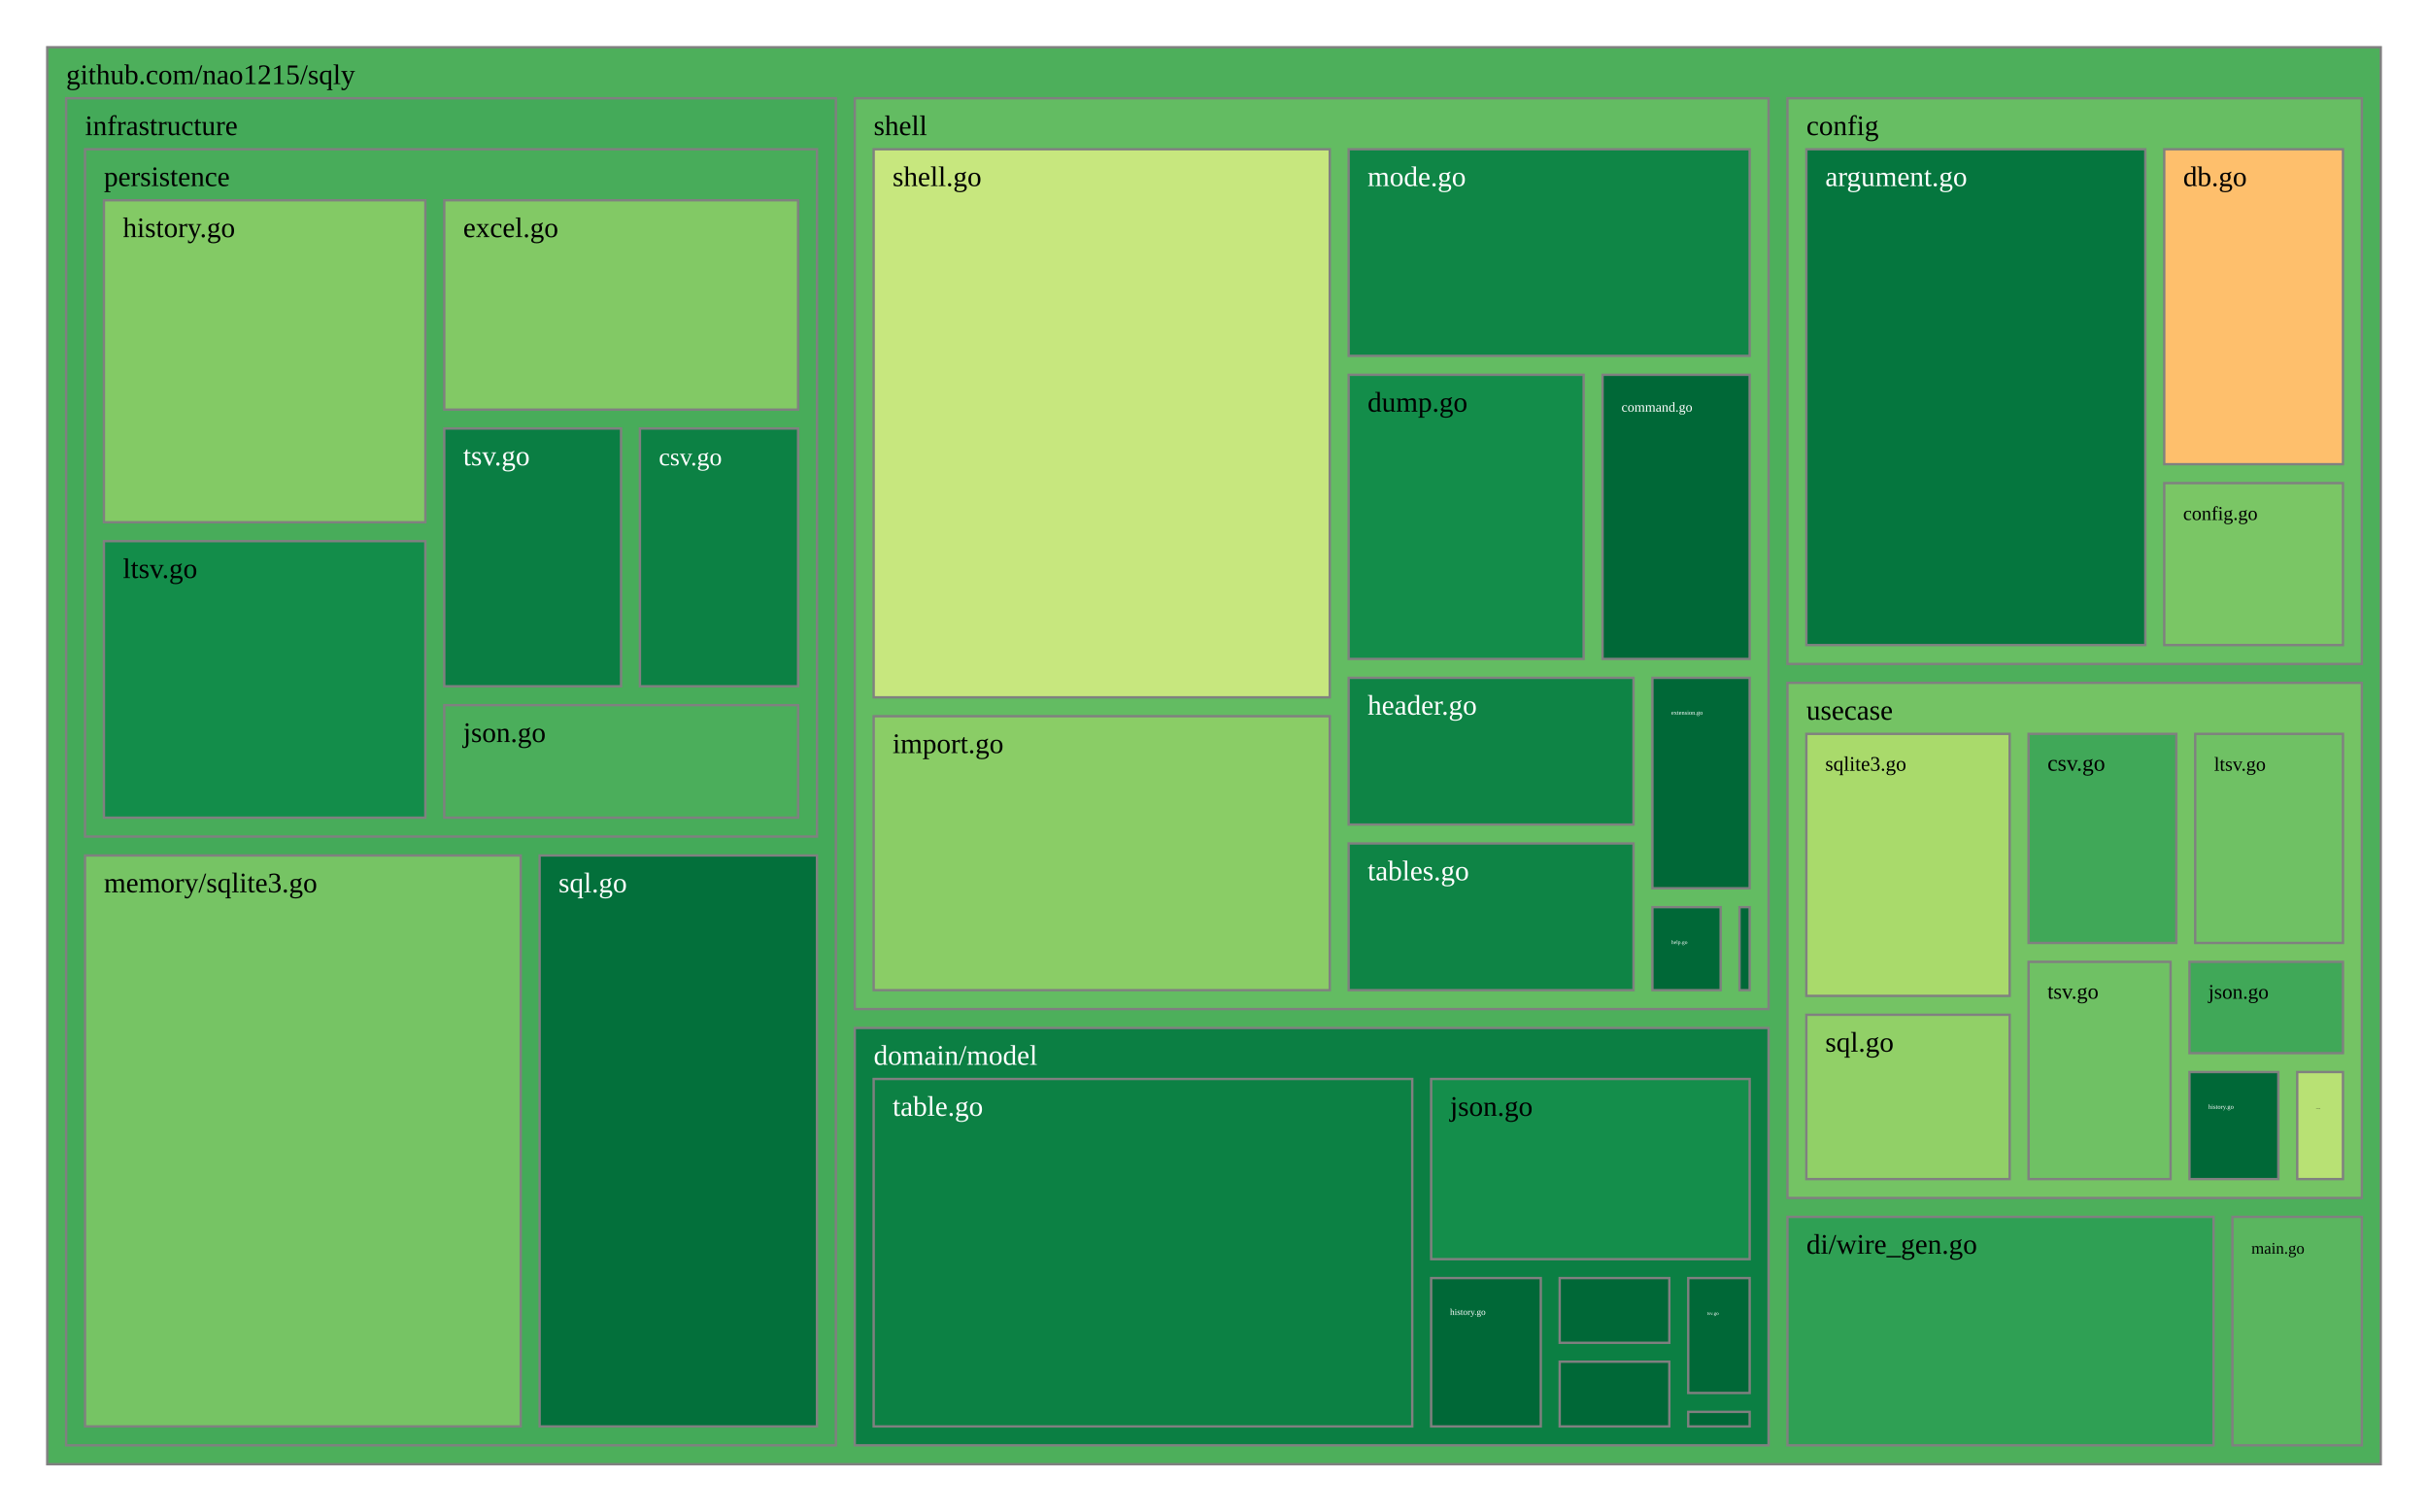
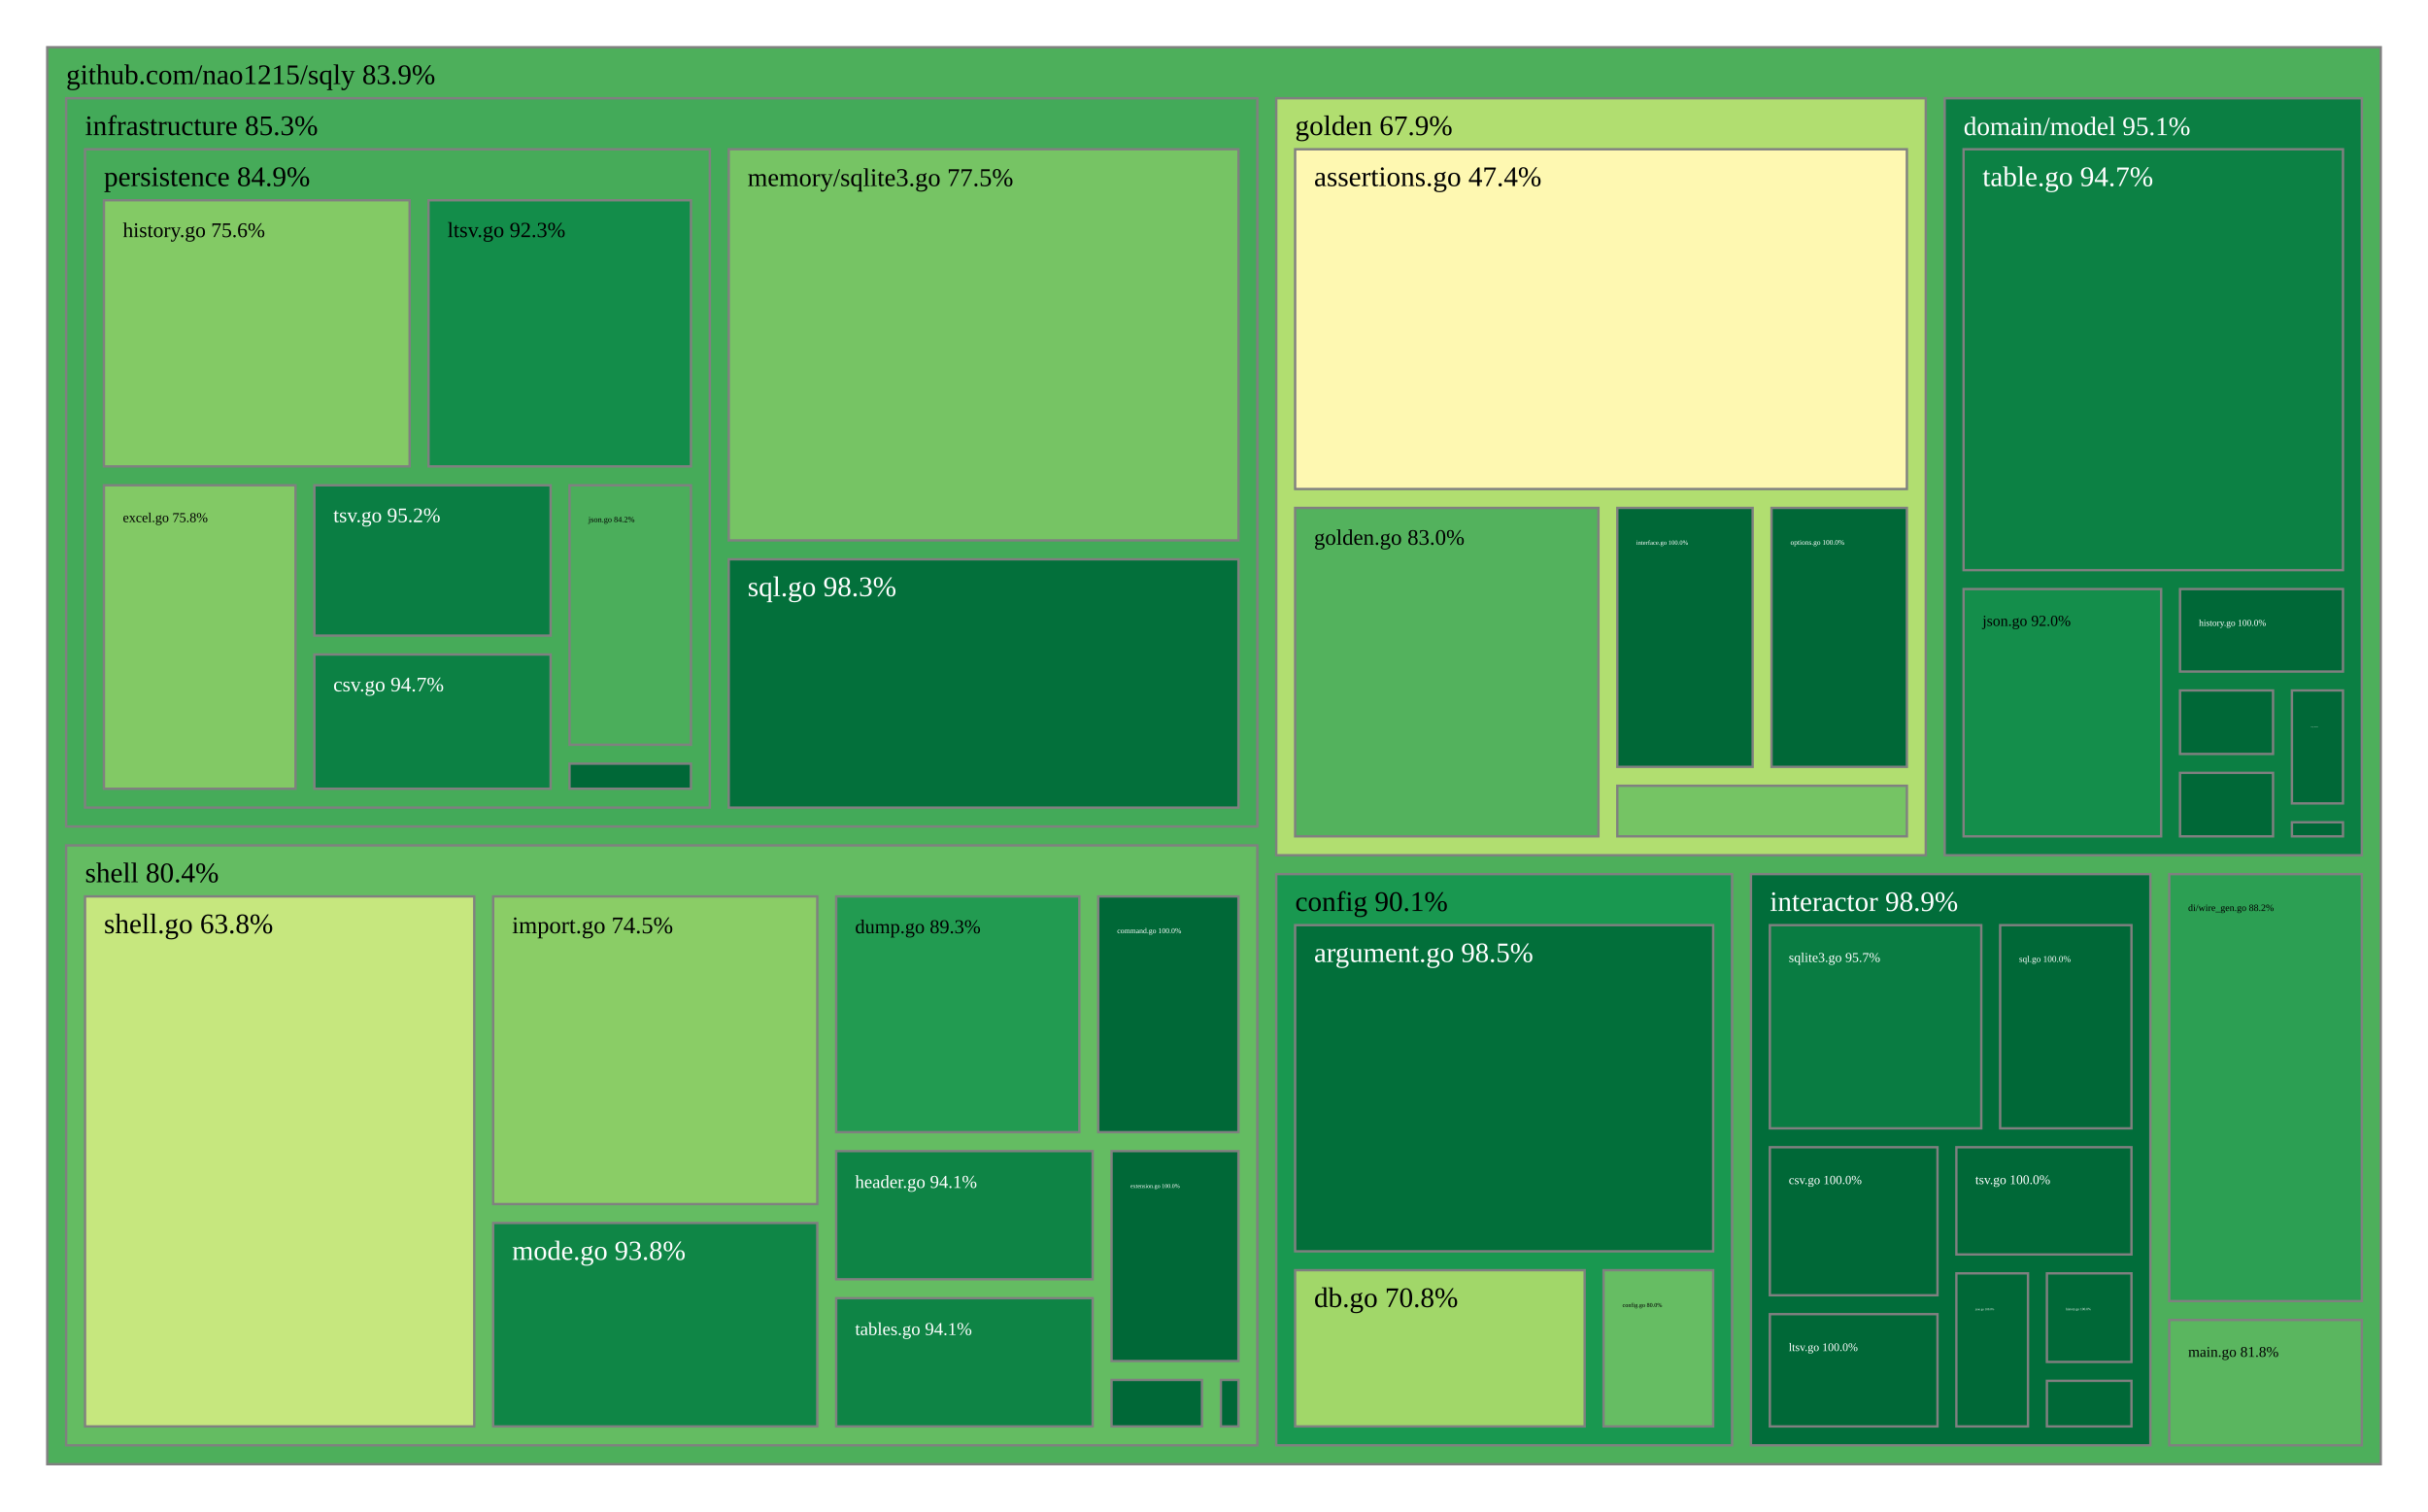
<svg xmlns="http://www.w3.org/2000/svg" viewBox="0 0 1028 640" style="background: white none repeat scroll 0% 0%;">
  <g>
    <rect x="20" y="20" width="988" height="600" style="fill: rgb(77, 175, 91);opacity:1;fill-opacity:1.00;stroke:rgb(128,128,128);stroke-width:1px;stroke-opacity:1.00;" />
-     <text data-notex="1" text-anchor="start" transform="translate(28,35.6) scale(1)" style="font-family: Open Sans, verdana, arial, sans-serif !important; font-size: 12px; fill: rgb(0, 0, 0); fill-opacity: 1.00; white-space: pre;" data-math="N">github.com/nao1215/sqly</text>
-   </g>
-   <g>
-     <rect x="756.797" y="41.6" width="243.203" height="239.546" style="fill: rgb(103, 190, 99);opacity:1;fill-opacity:1.00;stroke:rgb(128,128,128);stroke-width:1px;stroke-opacity:1.00;" />
-     <text data-notex="1" text-anchor="start" transform="translate(764.7975,57.2) scale(1)" style="font-family: Open Sans, verdana, arial, sans-serif !important; font-size: 12px; fill: rgb(0, 0, 0); fill-opacity: 1.00; white-space: pre;" data-math="N">config</text>
-   </g>
-   <g>
-     <rect x="756.797" y="515.269" width="180.402" height="96.731" style="fill: rgb(47, 160, 84);opacity:1;fill-opacity:1.00;stroke:rgb(128,128,128);stroke-width:1px;stroke-opacity:1.00;" />
-     <text data-notex="1" text-anchor="start" transform="translate(764.7975,530.8691) scale(1)" style="font-family: Open Sans, verdana, arial, sans-serif !important; font-size: 12px; fill: rgb(0, 0, 0); fill-opacity: 1.00; white-space: pre;" data-math="N">di/wire_gen.go</text>
-   </g>
-   <g>
-     <rect x="361.903" y="435.275" width="386.895" height="176.725" style="fill: rgb(11, 127, 67);opacity:1;fill-opacity:1.00;stroke:rgb(128,128,128);stroke-width:1px;stroke-opacity:1.00;" />
-     <text data-notex="1" text-anchor="start" transform="translate(369.903,450.8754) scale(1)" style="font-family: Open Sans, verdana, arial, sans-serif !important; font-size: 12px; fill: rgb(255, 255, 255); fill-opacity: 1.00; white-space: pre;" data-math="N">domain/model</text>
-   </g>
-   <g>
-     <rect x="28" y="41.6" width="325.903" height="570.4" style="fill: rgb(68, 170, 89);opacity:1;fill-opacity:1.00;stroke:rgb(128,128,128);stroke-width:1px;stroke-opacity:1.00;" />
-     <text data-notex="1" text-anchor="start" transform="translate(36,57.2) scale(1)" style="font-family: Open Sans, verdana, arial, sans-serif !important; font-size: 12px; fill: rgb(0, 0, 0); fill-opacity: 1.00; white-space: pre;" data-math="N">infrastructure</text>
-   </g>
-   <g>
-     <rect x="945.199" y="515.269" width="54.801" height="96.731" style="fill: rgb(90, 182, 95);opacity:1;fill-opacity:1.00;stroke:rgb(128,128,128);stroke-width:1px;stroke-opacity:1.00;" />
-     <text data-notex="1" text-anchor="start" transform="translate(953.1994,530.8691) scale(0.57739)" style="font-family: Open Sans, verdana, arial, sans-serif !important; font-size: 12px; fill: rgb(0, 0, 0); fill-opacity: 1.00; white-space: pre;" data-math="N">main.go</text>
-   </g>
-   <g>
-     <rect x="361.903" y="41.6" width="386.895" height="385.675" style="fill: rgb(99, 188, 98);opacity:1;fill-opacity:1.00;stroke:rgb(128,128,128);stroke-width:1px;stroke-opacity:1.00;" />
-     <text data-notex="1" text-anchor="start" transform="translate(369.903,57.2) scale(1)" style="font-family: Open Sans, verdana, arial, sans-serif !important; font-size: 12px; fill: rgb(0, 0, 0); fill-opacity: 1.00; white-space: pre;" data-math="N">shell</text>
-   </g>
-   <g>
-     <rect x="756.797" y="289.146" width="243.203" height="218.123" style="fill: rgb(116, 195, 100);opacity:1;fill-opacity:1.00;stroke:rgb(128,128,128);stroke-width:1px;stroke-opacity:1.00;" />
-     <text data-notex="1" text-anchor="start" transform="translate(764.7975,304.7457) scale(1)" style="font-family: Open Sans, verdana, arial, sans-serif !important; font-size: 12px; fill: rgb(0, 0, 0); fill-opacity: 1.00; white-space: pre;" data-math="N">usecase</text>
-   </g>
-   <g>
-     <rect x="764.797" y="63.2" width="143.525" height="209.946" style="fill: rgb(5, 118, 62);opacity:1;fill-opacity:1.00;stroke:rgb(128,128,128);stroke-width:1px;stroke-opacity:1.00;" />
-     <text data-notex="1" text-anchor="start" transform="translate(772.7975,78.8) scale(1)" style="font-family: Open Sans, verdana, arial, sans-serif !important; font-size: 12px; fill: rgb(255, 255, 255); fill-opacity: 1.00; white-space: pre;" data-math="N">argument.go</text>
-   </g>
-   <g>
-     <rect x="916.322" y="204.57" width="75.678" height="68.576" style="fill: rgb(122, 198, 101);opacity:1;fill-opacity:1.00;stroke:rgb(128,128,128);stroke-width:1px;stroke-opacity:1.00;" />
-     <text data-notex="1" text-anchor="start" transform="translate(924.3222,220.1702) scale(0.690716)" style="font-family: Open Sans, verdana, arial, sans-serif !important; font-size: 12px; fill: rgb(0, 0, 0); fill-opacity: 1.00; white-space: pre;" data-math="N">config.go</text>
-   </g>
-   <g>
-     <rect x="916.322" y="63.2" width="75.678" height="133.37" style="fill: rgb(254, 191, 108);opacity:1;fill-opacity:1.00;stroke:rgb(128,128,128);stroke-width:1px;stroke-opacity:1.00;" />
-     <text data-notex="1" text-anchor="start" transform="translate(924.3222,78.8) scale(1)" style="font-family: Open Sans, verdana, arial, sans-serif !important; font-size: 12px; fill: rgb(0, 0, 0); fill-opacity: 1.00; white-space: pre;" data-math="N">db.go</text>
-   </g>
-   <g>
-     <rect x="660.359" y="541.182" width="46.424" height="27.409" style="fill: rgb(0, 104, 55);opacity:1;fill-opacity:1.00;stroke:rgb(128,128,128);stroke-width:1px;stroke-opacity:1.00;" />
-   </g>
-   <g>
-     <rect x="714.783" y="597.836" width="26.015" height="6.164" style="fill: rgb(0, 104, 55);opacity:1;fill-opacity:1.00;stroke:rgb(128,128,128);stroke-width:1px;stroke-opacity:1.00;" />
-   </g>
-   <g>
-     <rect x="605.936" y="541.182" width="46.424" height="62.818" style="fill: rgb(0, 104, 55);opacity:1;fill-opacity:1.00;stroke:rgb(128,128,128);stroke-width:1px;stroke-opacity:1.00;" />
-     <text data-notex="1" text-anchor="start" transform="translate(613.9356,556.7822) scale(0.316912)" style="font-family: Open Sans, verdana, arial, sans-serif !important; font-size: 12px; fill: rgb(255, 255, 255); fill-opacity: 1.00; white-space: pre;" data-math="N">history.go</text>
-   </g>
-   <g>
-     <rect x="605.936" y="456.875" width="134.862" height="76.307" style="fill: rgb(20, 142, 75);opacity:1;fill-opacity:1.00;stroke:rgb(128,128,128);stroke-width:1px;stroke-opacity:1.00;" />
-     <text data-notex="1" text-anchor="start" transform="translate(613.9356,472.4754) scale(1)" style="font-family: Open Sans, verdana, arial, sans-serif !important; font-size: 12px; fill: rgb(0, 0, 0); fill-opacity: 1.00; white-space: pre;" data-math="N">json.go</text>
-   </g>
-   <g>
-     <rect x="660.359" y="576.591" width="46.424" height="27.409" style="fill: rgb(0, 104, 55);opacity:1;fill-opacity:1.00;stroke:rgb(128,128,128);stroke-width:1px;stroke-opacity:1.00;" />
-   </g>
-   <g>
-     <rect x="369.903" y="456.875" width="228.033" height="147.125" style="fill: rgb(12, 129, 68);opacity:1;fill-opacity:1.00;stroke:rgb(128,128,128);stroke-width:1px;stroke-opacity:1.00;" />
-     <text data-notex="1" text-anchor="start" transform="translate(377.903,472.4754) scale(1)" style="font-family: Open Sans, verdana, arial, sans-serif !important; font-size: 12px; fill: rgb(255, 255, 255); fill-opacity: 1.00; white-space: pre;" data-math="N">table.go</text>
-   </g>
-   <g>
-     <rect x="714.783" y="541.182" width="26.015" height="48.654" style="fill: rgb(0, 104, 55);opacity:1;fill-opacity:1.00;stroke:rgb(128,128,128);stroke-width:1px;stroke-opacity:1.00;" />
-     <text data-notex="1" text-anchor="start" transform="translate(722.7827,556.7822) scale(0.173867)" style="font-family: Open Sans, verdana, arial, sans-serif !important; font-size: 12px; fill: rgb(255, 255, 255); fill-opacity: 1.00; white-space: pre;" data-math="N">tsv.go</text>
-   </g>
-   <g>
-     <rect x="36" y="362.237" width="184.472" height="241.763" style="fill: rgb(118, 196, 100);opacity:1;fill-opacity:1.00;stroke:rgb(128,128,128);stroke-width:1px;stroke-opacity:1.00;" />
-     <text data-notex="1" text-anchor="start" transform="translate(44,377.8365) scale(1)" style="font-family: Open Sans, verdana, arial, sans-serif !important; font-size: 12px; fill: rgb(0, 0, 0); fill-opacity: 1.00; white-space: pre;" data-math="N">memory/sqlite3.go</text>
-   </g>
-   <g>
-     <rect x="36" y="63.2" width="309.903" height="291.037" style="fill: rgb(72, 172, 90);opacity:1;fill-opacity:1.00;stroke:rgb(128,128,128);stroke-width:1px;stroke-opacity:1.00;" />
-     <text data-notex="1" text-anchor="start" transform="translate(44,78.8) scale(1)" style="font-family: Open Sans, verdana, arial, sans-serif !important; font-size: 12px; fill: rgb(0, 0, 0); fill-opacity: 1.00; white-space: pre;" data-math="N">persistence</text>
-   </g>
-   <g>
-     <rect x="228.472" y="362.237" width="117.431" height="241.763" style="fill: rgb(3, 112, 59);opacity:1;fill-opacity:1.00;stroke:rgb(128,128,128);stroke-width:1px;stroke-opacity:1.00;" />
-     <text data-notex="1" text-anchor="start" transform="translate(236.4719,377.8365) scale(1)" style="font-family: Open Sans, verdana, arial, sans-serif !important; font-size: 12px; fill: rgb(255, 255, 255); fill-opacity: 1.00; white-space: pre;" data-math="N">sql.go</text>
-   </g>
-   <g>
-     <rect x="678.509" y="158.695" width="62.289" height="120.322" style="fill: rgb(0, 104, 55);opacity:1;fill-opacity:1.00;stroke:rgb(128,128,128);stroke-width:1px;stroke-opacity:1.00;" />
-     <text data-notex="1" text-anchor="start" transform="translate(686.5088,174.2952) scale(0.482174)" style="font-family: Open Sans, verdana, arial, sans-serif !important; font-size: 12px; fill: rgb(255, 255, 255); fill-opacity: 1.00; white-space: pre;" data-math="N">command.go</text>
-   </g>
-   <g>
-     <rect x="571.009" y="158.695" width="99.5" height="120.322" style="fill: rgb(19, 141, 74);opacity:1;fill-opacity:1.00;stroke:rgb(128,128,128);stroke-width:1px;stroke-opacity:1.00;" />
-     <text data-notex="1" text-anchor="start" transform="translate(579.0085,174.2952) scale(1)" style="font-family: Open Sans, verdana, arial, sans-serif !important; font-size: 12px; fill: rgb(0, 0, 0); fill-opacity: 1.00; white-space: pre;" data-math="N">dump.go</text>
-   </g>
-   <g>
-     <rect x="736.504" y="384.119" width="4.294" height="35.156" style="fill: rgb(0, 104, 55);opacity:1;fill-opacity:1.00;stroke:rgb(128,128,128);stroke-width:1px;stroke-opacity:1.00;" />
-   </g>
-   <g>
-     <rect x="699.622" y="287.017" width="41.176" height="89.102" style="fill: rgb(0, 104, 55);opacity:1;fill-opacity:1.00;stroke:rgb(128,128,128);stroke-width:1px;stroke-opacity:1.00;" />
-     <text data-notex="1" text-anchor="start" transform="translate(707.6218,302.6168) scale(0.218539)" style="font-family: Open Sans, verdana, arial, sans-serif !important; font-size: 12px; fill: rgb(255, 255, 255); fill-opacity: 1.00; white-space: pre;" data-math="N">extension.go</text>
-   </g>
-   <g>
-     <rect x="571.009" y="287.017" width="120.613" height="62.129" style="fill: rgb(14, 132, 69);opacity:1;fill-opacity:1.00;stroke:rgb(128,128,128);stroke-width:1px;stroke-opacity:1.00;" />
-     <text data-notex="1" text-anchor="start" transform="translate(579.0085,302.6168) scale(1)" style="font-family: Open Sans, verdana, arial, sans-serif !important; font-size: 12px; fill: rgb(255, 255, 255); fill-opacity: 1.00; white-space: pre;" data-math="N">header.go</text>
-   </g>
-   <g>
-     <rect x="699.622" y="384.119" width="28.882" height="35.156" style="fill: rgb(0, 104, 55);opacity:1;fill-opacity:1.00;stroke:rgb(128,128,128);stroke-width:1px;stroke-opacity:1.00;" />
-     <text data-notex="1" text-anchor="start" transform="translate(707.6218,399.7189) scale(0.191693)" style="font-family: Open Sans, verdana, arial, sans-serif !important; font-size: 12px; fill: rgb(255, 255, 255); fill-opacity: 1.00; white-space: pre;" data-math="N">help.go</text>
-   </g>
-   <g>
-     <rect x="369.903" y="303.279" width="193.106" height="115.997" style="fill: rgb(138, 205, 102);opacity:1;fill-opacity:1.00;stroke:rgb(128,128,128);stroke-width:1px;stroke-opacity:1.00;" />
-     <text data-notex="1" text-anchor="start" transform="translate(377.903,318.8787) scale(1)" style="font-family: Open Sans, verdana, arial, sans-serif !important; font-size: 12px; fill: rgb(0, 0, 0); fill-opacity: 1.00; white-space: pre;" data-math="N">import.go</text>
-   </g>
-   <g>
-     <rect x="571.009" y="63.2" width="169.789" height="87.495" style="fill: rgb(15, 134, 70);opacity:1;fill-opacity:1.00;stroke:rgb(128,128,128);stroke-width:1px;stroke-opacity:1.00;" />
-     <text data-notex="1" text-anchor="start" transform="translate(579.0085,78.8) scale(1)" style="font-family: Open Sans, verdana, arial, sans-serif !important; font-size: 12px; fill: rgb(255, 255, 255); fill-opacity: 1.00; white-space: pre;" data-math="N">mode.go</text>
-   </g>
-   <g>
-     <rect x="369.903" y="63.2" width="193.106" height="232.079" style="fill: rgb(199, 231, 126);opacity:1;fill-opacity:1.00;stroke:rgb(128,128,128);stroke-width:1px;stroke-opacity:1.00;" />
-     <text data-notex="1" text-anchor="start" transform="translate(377.903,78.8) scale(1)" style="font-family: Open Sans, verdana, arial, sans-serif !important; font-size: 12px; fill: rgb(0, 0, 0); fill-opacity: 1.00; white-space: pre;" data-math="N">shell.go</text>
-   </g>
-   <g>
-     <rect x="571.009" y="357.146" width="120.613" height="62.129" style="fill: rgb(14, 132, 69);opacity:1;fill-opacity:1.00;stroke:rgb(128,128,128);stroke-width:1px;stroke-opacity:1.00;" />
-     <text data-notex="1" text-anchor="start" transform="translate(579.0085,372.7461) scale(1)" style="font-family: Open Sans, verdana, arial, sans-serif !important; font-size: 12px; fill: rgb(255, 255, 255); fill-opacity: 1.00; white-space: pre;" data-math="N">tables.go</text>
-   </g>
-   <g>
-     <rect x="858.878" y="310.746" width="62.561" height="88.538" style="fill: rgb(64, 168, 88);opacity:1;fill-opacity:1.00;stroke:rgb(128,128,128);stroke-width:1px;stroke-opacity:1.00;" />
-     <text data-notex="1" text-anchor="start" transform="translate(866.8785,326.3457) scale(0.808347)" style="font-family: Open Sans, verdana, arial, sans-serif !important; font-size: 12px; fill: rgb(0, 0, 0); fill-opacity: 1.00; white-space: pre;" data-math="N">csv.go</text>
-   </g>
-   <g>
-     <rect x="972.627" y="453.943" width="19.373" height="45.326" style="fill: rgb(184, 225, 116);opacity:1;fill-opacity:1.00;stroke:rgb(128,128,128);stroke-width:1px;stroke-opacity:1.00;" />
-     <text data-notex="1" text-anchor="start" transform="translate(980.6273,469.5435) scale(0.043915)" style="font-family: Open Sans, verdana, arial, sans-serif !important; font-size: 12px; fill: rgb(0, 0, 0); fill-opacity: 1.00; white-space: pre;" data-math="N">excel.go</text>
-   </g>
-   <g>
-     <rect x="927.006" y="453.943" width="37.621" height="45.326" style="fill: rgb(0, 104, 55);opacity:1;fill-opacity:1.00;stroke:rgb(128,128,128);stroke-width:1px;stroke-opacity:1.00;" />
-     <text data-notex="1" text-anchor="start" transform="translate(935.0061,469.5435) scale(0.225221)" style="font-family: Open Sans, verdana, arial, sans-serif !important; font-size: 12px; fill: rgb(255, 255, 255); fill-opacity: 1.00; white-space: pre;" data-math="N">history.go</text>
-   </g>
-   <g>
-     <rect x="927.006" y="407.284" width="64.994" height="38.66" style="fill: rgb(64, 168, 88);opacity:1;fill-opacity:1.00;stroke:rgb(128,128,128);stroke-width:1px;stroke-opacity:1.00;" />
-     <text data-notex="1" text-anchor="start" transform="translate(935.0061,422.8835) scale(0.729076)" style="font-family: Open Sans, verdana, arial, sans-serif !important; font-size: 12px; fill: rgb(0, 0, 0); fill-opacity: 1.00; white-space: pre;" data-math="N">json.go</text>
-   </g>
-   <g>
-     <rect x="929.439" y="310.746" width="62.561" height="88.538" style="fill: rgb(111, 193, 100);opacity:1;fill-opacity:1.00;stroke:rgb(128,128,128);stroke-width:1px;stroke-opacity:1.00;" />
-     <text data-notex="1" text-anchor="start" transform="translate(937.4392,326.3457) scale(0.692868)" style="font-family: Open Sans, verdana, arial, sans-serif !important; font-size: 12px; fill: rgb(0, 0, 0); fill-opacity: 1.00; white-space: pre;" data-math="N">ltsv.go</text>
-   </g>
-   <g>
-     <rect x="764.797" y="429.694" width="86.081" height="69.575" style="fill: rgb(145, 208, 103);opacity:1;fill-opacity:1.00;stroke:rgb(128,128,128);stroke-width:1px;stroke-opacity:1.00;" />
-     <text data-notex="1" text-anchor="start" transform="translate(772.7975,445.2941) scale(1)" style="font-family: Open Sans, verdana, arial, sans-serif !important; font-size: 12px; fill: rgb(0, 0, 0); fill-opacity: 1.00; white-space: pre;" data-math="N">sql.go</text>
-   </g>
-   <g>
-     <rect x="764.797" y="310.746" width="86.081" height="110.948" style="fill: rgb(169, 218, 107);opacity:1;fill-opacity:1.00;stroke:rgb(128,128,128);stroke-width:1px;stroke-opacity:1.00;" />
-     <text data-notex="1" text-anchor="start" transform="translate(772.7975,326.3457) scale(0.730011)" style="font-family: Open Sans, verdana, arial, sans-serif !important; font-size: 12px; fill: rgb(0, 0, 0); fill-opacity: 1.00; white-space: pre;" data-math="N">sqlite3.go</text>
-   </g>
-   <g>
-     <rect x="858.878" y="407.284" width="60.128" height="91.986" style="fill: rgb(111, 193, 100);opacity:1;fill-opacity:1.00;stroke:rgb(128,128,128);stroke-width:1px;stroke-opacity:1.00;" />
-     <text data-notex="1" text-anchor="start" transform="translate(866.8785,422.8835) scale(0.766105)" style="font-family: Open Sans, verdana, arial, sans-serif !important; font-size: 12px; fill: rgb(0, 0, 0); fill-opacity: 1.00; white-space: pre;" data-math="N">tsv.go</text>
-   </g>
-   <g>
-     <rect x="270.942" y="181.446" width="66.961" height="109.146" style="fill: rgb(12, 129, 68);opacity:1;fill-opacity:1.00;stroke:rgb(128,128,128);stroke-width:1px;stroke-opacity:1.00;" />
-     <text data-notex="1" text-anchor="start" transform="translate(278.9418,197.0457) scale(0.884742)" style="font-family: Open Sans, verdana, arial, sans-serif !important; font-size: 12px; fill: rgb(255, 255, 255); fill-opacity: 1.00; white-space: pre;" data-math="N">csv.go</text>
-   </g>
-   <g>
-     <rect x="188.09" y="84.8" width="149.813" height="88.646" style="fill: rgb(130, 201, 101);opacity:1;fill-opacity:1.00;stroke:rgb(128,128,128);stroke-width:1px;stroke-opacity:1.00;" />
-     <text data-notex="1" text-anchor="start" transform="translate(196.09,100.4) scale(1)" style="font-family: Open Sans, verdana, arial, sans-serif !important; font-size: 12px; fill: rgb(0, 0, 0); fill-opacity: 1.00; white-space: pre;" data-math="N">excel.go</text>
-   </g>
-   <g>
-     <rect x="44" y="84.8" width="136.09" height="136.341" style="fill: rgb(131, 202, 101);opacity:1;fill-opacity:1.00;stroke:rgb(128,128,128);stroke-width:1px;stroke-opacity:1.00;" />
-     <text data-notex="1" text-anchor="start" transform="translate(52,100.4) scale(1)" style="font-family: Open Sans, verdana, arial, sans-serif !important; font-size: 12px; fill: rgb(0, 0, 0); fill-opacity: 1.00; white-space: pre;" data-math="N">history.go</text>
-   </g>
-   <g>
-     <rect x="188.09" y="298.592" width="149.813" height="47.645" style="fill: rgb(75, 174, 91);opacity:1;fill-opacity:1.00;stroke:rgb(128,128,128);stroke-width:1px;stroke-opacity:1.00;" />
-     <text data-notex="1" text-anchor="start" transform="translate(196.09,314.192) scale(1)" style="font-family: Open Sans, verdana, arial, sans-serif !important; font-size: 12px; fill: rgb(0, 0, 0); fill-opacity: 1.00; white-space: pre;" data-math="N">json.go</text>
-   </g>
-   <g>
-     <rect x="44" y="229.141" width="136.09" height="117.096" style="fill: rgb(19, 141, 74);opacity:1;fill-opacity:1.00;stroke:rgb(128,128,128);stroke-width:1px;stroke-opacity:1.00;" />
-     <text data-notex="1" text-anchor="start" transform="translate(52,244.741) scale(1)" style="font-family: Open Sans, verdana, arial, sans-serif !important; font-size: 12px; fill: rgb(0, 0, 0); fill-opacity: 1.00; white-space: pre;" data-math="N">ltsv.go</text>
-   </g>
-   <g>
-     <rect x="188.09" y="181.446" width="74.852" height="109.146" style="fill: rgb(10, 126, 67);opacity:1;fill-opacity:1.00;stroke:rgb(128,128,128);stroke-width:1px;stroke-opacity:1.00;" />
-     <text data-notex="1" text-anchor="start" transform="translate(196.09,197.0457) scale(1)" style="font-family: Open Sans, verdana, arial, sans-serif !important; font-size: 12px; fill: rgb(255, 255, 255); fill-opacity: 1.00; white-space: pre;" data-math="N">tsv.go</text>
+     <text data-notex="1" text-anchor="start" transform="translate(28,35.6) scale(1)" style="font-family: Open Sans, verdana, arial, sans-serif !important; font-size: 12px; fill: rgb(0, 0, 0); fill-opacity: 1.00; white-space: pre;" data-math="N">github.com/nao1215/sqly 83.9%</text>
+   </g>
+   <g>
+     <rect x="540.351" y="370.14" width="192.99" height="241.86" style="fill: rgb(25, 152, 80);opacity:1;fill-opacity:1.00;stroke:rgb(128,128,128);stroke-width:1px;stroke-opacity:1.00;" />
+     <text data-notex="1" text-anchor="start" transform="translate(548.3509,385.7397) scale(1)" style="font-family: Open Sans, verdana, arial, sans-serif !important; font-size: 12px; fill: rgb(0, 0, 0); fill-opacity: 1.00; white-space: pre;" data-math="N">config 90.1%</text>
+   </g>
+   <g>
+     <rect x="918.45" y="370.14" width="81.55" height="180.783" style="fill: rgb(44, 159, 83);opacity:1;fill-opacity:1.00;stroke:rgb(128,128,128);stroke-width:1px;stroke-opacity:1.00;" />
+     <text data-notex="1" text-anchor="start" transform="translate(926.4502,385.7397) scale(0.341405)" style="font-family: Open Sans, verdana, arial, sans-serif !important; font-size: 12px; fill: rgb(0, 0, 0); fill-opacity: 1.00; white-space: pre;" data-math="N">di/wire_gen.go 88.2%</text>
+   </g>
+   <g>
+     <rect x="823.362" y="41.6" width="176.638" height="320.54" style="fill: rgb(11, 127, 67);opacity:1;fill-opacity:1.00;stroke:rgb(128,128,128);stroke-width:1px;stroke-opacity:1.00;" />
+     <text data-notex="1" text-anchor="start" transform="translate(831.3618,57.2) scale(0.929619)" style="font-family: Open Sans, verdana, arial, sans-serif !important; font-size: 12px; fill: rgb(255, 255, 255); fill-opacity: 1.00; white-space: pre;" data-math="N">domain/model 95.1%</text>
+   </g>
+   <g>
+     <rect x="540.351" y="41.6" width="275.011" height="320.54" style="fill: rgb(177, 222, 112);opacity:1;fill-opacity:1.00;stroke:rgb(128,128,128);stroke-width:1px;stroke-opacity:1.00;" />
+     <text data-notex="1" text-anchor="start" transform="translate(548.3509,57.2) scale(1)" style="font-family: Open Sans, verdana, arial, sans-serif !important; font-size: 12px; fill: rgb(0, 0, 0); fill-opacity: 1.00; white-space: pre;" data-math="N">golden 67.9%</text>
+   </g>
+   <g>
+     <rect x="28" y="41.6" width="504.351" height="308.373" style="fill: rgb(67, 170, 89);opacity:1;fill-opacity:1.00;stroke:rgb(128,128,128);stroke-width:1px;stroke-opacity:1.00;" />
+     <text data-notex="1" text-anchor="start" transform="translate(36,57.2) scale(1)" style="font-family: Open Sans, verdana, arial, sans-serif !important; font-size: 12px; fill: rgb(0, 0, 0); fill-opacity: 1.00; white-space: pre;" data-math="N">infrastructure 85.3%</text>
+   </g>
+   <g>
+     <rect x="741.341" y="370.14" width="169.11" height="241.86" style="fill: rgb(1, 109, 58);opacity:1;fill-opacity:1.00;stroke:rgb(128,128,128);stroke-width:1px;stroke-opacity:1.00;" />
+     <text data-notex="1" text-anchor="start" transform="translate(749.3405,385.7397) scale(0.996808)" style="font-family: Open Sans, verdana, arial, sans-serif !important; font-size: 12px; fill: rgb(255, 255, 255); fill-opacity: 1.00; white-space: pre;" data-math="N">interactor 98.9%</text>
+   </g>
+   <g>
+     <rect x="918.45" y="558.923" width="81.55" height="53.077" style="fill: rgb(90, 182, 95);opacity:1;fill-opacity:1.00;stroke:rgb(128,128,128);stroke-width:1px;stroke-opacity:1.00;" />
+     <text data-notex="1" text-anchor="start" transform="translate(926.4502,574.523) scale(0.525239)" style="font-family: Open Sans, verdana, arial, sans-serif !important; font-size: 12px; fill: rgb(0, 0, 0); fill-opacity: 1.00; white-space: pre;" data-math="N">main.go 81.8%</text>
+   </g>
+   <g>
+     <rect x="28" y="357.973" width="504.351" height="254.027" style="fill: rgb(100, 188, 98);opacity:1;fill-opacity:1.00;stroke:rgb(128,128,128);stroke-width:1px;stroke-opacity:1.00;" />
+     <text data-notex="1" text-anchor="start" transform="translate(36,373.5732) scale(1)" style="font-family: Open Sans, verdana, arial, sans-serif !important; font-size: 12px; fill: rgb(0, 0, 0); fill-opacity: 1.00; white-space: pre;" data-math="N">shell 80.4%</text>
+   </g>
+   <g>
+     <rect x="548.351" y="391.74" width="176.99" height="138.113" style="fill: rgb(2, 111, 58);opacity:1;fill-opacity:1.00;stroke:rgb(128,128,128);stroke-width:1px;stroke-opacity:1.00;" />
+     <text data-notex="1" text-anchor="start" transform="translate(556.3509,407.3397) scale(0.986456)" style="font-family: Open Sans, verdana, arial, sans-serif !important; font-size: 12px; fill: rgb(255, 255, 255); fill-opacity: 1.00; white-space: pre;" data-math="N">argument.go 98.5%</text>
+   </g>
+   <g>
+     <rect x="678.932" y="537.853" width="46.409" height="66.147" style="fill: rgb(102, 189, 99);opacity:1;fill-opacity:1.00;stroke:rgb(128,128,128);stroke-width:1px;stroke-opacity:1.00;" />
+     <text data-notex="1" text-anchor="start" transform="translate(686.9318,553.453) scale(0.211172)" style="font-family: Open Sans, verdana, arial, sans-serif !important; font-size: 12px; fill: rgb(0, 0, 0); fill-opacity: 1.00; white-space: pre;" data-math="N">config.go 80.0%</text>
+   </g>
+   <g>
+     <rect x="548.351" y="537.853" width="122.581" height="66.147" style="fill: rgb(161, 215, 105);opacity:1;fill-opacity:1.00;stroke:rgb(128,128,128);stroke-width:1px;stroke-opacity:1.00;" />
+     <text data-notex="1" text-anchor="start" transform="translate(556.3509,553.453) scale(1)" style="font-family: Open Sans, verdana, arial, sans-serif !important; font-size: 12px; fill: rgb(0, 0, 0); fill-opacity: 1.00; white-space: pre;" data-math="N">db.go 70.8%</text>
+   </g>
+   <g>
+     <rect x="923.013" y="292.364" width="39.377" height="26.888" style="fill: rgb(0, 104, 55);opacity:1;fill-opacity:1.00;stroke:rgb(128,128,128);stroke-width:1px;stroke-opacity:1.00;" />
+   </g>
+   <g>
+     <rect x="970.39" y="348.185" width="21.61" height="5.955" style="fill: rgb(0, 104, 55);opacity:1;fill-opacity:1.00;stroke:rgb(128,128,128);stroke-width:1px;stroke-opacity:1.00;" />
+   </g>
+   <g>
+     <rect x="923.013" y="249.425" width="68.987" height="34.939" style="fill: rgb(0, 104, 55);opacity:1;fill-opacity:1.00;stroke:rgb(128,128,128);stroke-width:1px;stroke-opacity:1.00;" />
+     <text data-notex="1" text-anchor="start" transform="translate(931.013,265.0247) scale(0.324675)" style="font-family: Open Sans, verdana, arial, sans-serif !important; font-size: 12px; fill: rgb(255, 255, 255); fill-opacity: 1.00; white-space: pre;" data-math="N">history.go 100.0%</text>
+   </g>
+   <g>
+     <rect x="831.362" y="249.425" width="83.651" height="104.715" style="fill: rgb(20, 142, 75);opacity:1;fill-opacity:1.00;stroke:rgb(128,128,128);stroke-width:1px;stroke-opacity:1.00;" />
+     <text data-notex="1" text-anchor="start" transform="translate(839.3618,265.0247) scale(0.542077)" style="font-family: Open Sans, verdana, arial, sans-serif !important; font-size: 12px; fill: rgb(0, 0, 0); fill-opacity: 1.00; white-space: pre;" data-math="N">json.go 92.0%</text>
+   </g>
+   <g>
+     <rect x="923.013" y="327.252" width="39.377" height="26.888" style="fill: rgb(0, 104, 55);opacity:1;fill-opacity:1.00;stroke:rgb(128,128,128);stroke-width:1px;stroke-opacity:1.00;" />
+   </g>
+   <g>
+     <rect x="831.362" y="63.2" width="160.638" height="178.225" style="fill: rgb(12, 129, 68);opacity:1;fill-opacity:1.00;stroke:rgb(128,128,128);stroke-width:1px;stroke-opacity:1.00;" />
+     <text data-notex="1" text-anchor="start" transform="translate(839.3618,78.8) scale(1)" style="font-family: Open Sans, verdana, arial, sans-serif !important; font-size: 12px; fill: rgb(255, 255, 255); fill-opacity: 1.00; white-space: pre;" data-math="N">table.go 94.7%</text>
+   </g>
+   <g>
+     <rect x="970.39" y="292.364" width="21.61" height="47.821" style="fill: rgb(0, 104, 55);opacity:1;fill-opacity:1.00;stroke:rgb(128,128,128);stroke-width:1px;stroke-opacity:1.00;" />
+     <text data-notex="1" text-anchor="start" transform="translate(978.3896,307.9638) scale(0.044955)" style="font-family: Open Sans, verdana, arial, sans-serif !important; font-size: 12px; fill: rgb(255, 255, 255); fill-opacity: 1.00; white-space: pre;" data-math="N">tsv.go 100.0%</text>
+   </g>
+   <g>
+     <rect x="548.351" y="63.2" width="259.011" height="143.868" style="fill: rgb(254, 248, 177);opacity:1;fill-opacity:1.00;stroke:rgb(128,128,128);stroke-width:1px;stroke-opacity:1.00;" />
+     <text data-notex="1" text-anchor="start" transform="translate(556.3509,78.8) scale(1)" style="font-family: Open Sans, verdana, arial, sans-serif !important; font-size: 12px; fill: rgb(0, 0, 0); fill-opacity: 1.00; white-space: pre;" data-math="N">assertions.go 47.4%</text>
+   </g>
+   <g>
+     <rect x="684.759" y="332.725" width="122.603" height="21.414" style="fill: rgb(117, 196, 100);opacity:1;fill-opacity:1.00;stroke:rgb(128,128,128);stroke-width:1px;stroke-opacity:1.00;" />
+   </g>
+   <g>
+     <rect x="548.351" y="215.068" width="128.408" height="139.072" style="fill: rgb(83, 178, 93);opacity:1;fill-opacity:1.00;stroke:rgb(128,128,128);stroke-width:1px;stroke-opacity:1.00;" />
+     <text data-notex="1" text-anchor="start" transform="translate(556.3509,230.6678) scale(0.78061)" style="font-family: Open Sans, verdana, arial, sans-serif !important; font-size: 12px; fill: rgb(0, 0, 0); fill-opacity: 1.00; white-space: pre;" data-math="N">golden.go 83.0%</text>
+   </g>
+   <g>
+     <rect x="684.759" y="215.068" width="57.302" height="109.658" style="fill: rgb(0, 104, 55);opacity:1;fill-opacity:1.00;stroke:rgb(128,128,128);stroke-width:1px;stroke-opacity:1.00;" />
+     <text data-notex="1" text-anchor="start" transform="translate(692.7586,230.6678) scale(0.226434)" style="font-family: Open Sans, verdana, arial, sans-serif !important; font-size: 12px; fill: rgb(255, 255, 255); fill-opacity: 1.00; white-space: pre;" data-math="N">interface.go 100.0%</text>
+   </g>
+   <g>
+     <rect x="750.06" y="215.068" width="57.302" height="109.658" style="fill: rgb(0, 104, 55);opacity:1;fill-opacity:1.00;stroke:rgb(128,128,128);stroke-width:1px;stroke-opacity:1.00;" />
+     <text data-notex="1" text-anchor="start" transform="translate(758.0602,230.6678) scale(0.253073)" style="font-family: Open Sans, verdana, arial, sans-serif !important; font-size: 12px; fill: rgb(255, 255, 255); fill-opacity: 1.00; white-space: pre;" data-math="N">options.go 100.0%</text>
+   </g>
+   <g>
+     <rect x="308.536" y="63.2" width="215.815" height="165.625" style="fill: rgb(118, 196, 100);opacity:1;fill-opacity:1.00;stroke:rgb(128,128,128);stroke-width:1px;stroke-opacity:1.00;" />
+     <text data-notex="1" text-anchor="start" transform="translate(316.5362,78.8) scale(0.904958)" style="font-family: Open Sans, verdana, arial, sans-serif !important; font-size: 12px; fill: rgb(0, 0, 0); fill-opacity: 1.00; white-space: pre;" data-math="N">memory/sqlite3.go 77.5%</text>
+   </g>
+   <g>
+     <rect x="36" y="63.2" width="264.536" height="278.773" style="fill: rgb(70, 171, 89);opacity:1;fill-opacity:1.00;stroke:rgb(128,128,128);stroke-width:1px;stroke-opacity:1.00;" />
+     <text data-notex="1" text-anchor="start" transform="translate(44,78.8) scale(1)" style="font-family: Open Sans, verdana, arial, sans-serif !important; font-size: 12px; fill: rgb(0, 0, 0); fill-opacity: 1.00; white-space: pre;" data-math="N">persistence 84.9%</text>
+   </g>
+   <g>
+     <rect x="308.536" y="236.825" width="215.815" height="105.149" style="fill: rgb(3, 112, 59);opacity:1;fill-opacity:1.00;stroke:rgb(128,128,128);stroke-width:1px;stroke-opacity:1.00;" />
+     <text data-notex="1" text-anchor="start" transform="translate(316.5362,252.4246) scale(1)" style="font-family: Open Sans, verdana, arial, sans-serif !important; font-size: 12px; fill: rgb(255, 255, 255); fill-opacity: 1.00; white-space: pre;" data-math="N">sql.go 98.3%</text>
+   </g>
+   <g>
+     <rect x="749.341" y="485.783" width="70.975" height="62.681" style="fill: rgb(0, 104, 55);opacity:1;fill-opacity:1.00;stroke:rgb(128,128,128);stroke-width:1px;stroke-opacity:1.00;" />
+     <text data-notex="1" text-anchor="start" transform="translate(757.3405,501.3834) scale(0.440507)" style="font-family: Open Sans, verdana, arial, sans-serif !important; font-size: 12px; fill: rgb(255, 255, 255); fill-opacity: 1.00; white-space: pre;" data-math="N">csv.go 100.0%</text>
+   </g>
+   <g>
+     <rect x="866.645" y="584.694" width="35.805" height="19.306" style="fill: rgb(0, 104, 55);opacity:1;fill-opacity:1.00;stroke:rgb(128,128,128);stroke-width:1px;stroke-opacity:1.00;" />
+   </g>
+   <g>
+     <rect x="866.645" y="539.183" width="35.805" height="37.511" style="fill: rgb(0, 104, 55);opacity:1;fill-opacity:1.00;stroke:rgb(128,128,128);stroke-width:1px;stroke-opacity:1.00;" />
+     <text data-notex="1" text-anchor="start" transform="translate(874.6452,554.7827) scale(0.121354)" style="font-family: Open Sans, verdana, arial, sans-serif !important; font-size: 12px; fill: rgb(255, 255, 255); fill-opacity: 1.00; white-space: pre;" data-math="N">history.go 100.0%</text>
+   </g>
+   <g>
+     <rect x="828.316" y="539.183" width="30.329" height="64.817" style="fill: rgb(0, 104, 55);opacity:1;fill-opacity:1.00;stroke:rgb(128,128,128);stroke-width:1px;stroke-opacity:1.00;" />
+     <text data-notex="1" text-anchor="start" transform="translate(836.3158,554.7827) scale(0.106617)" style="font-family: Open Sans, verdana, arial, sans-serif !important; font-size: 12px; fill: rgb(255, 255, 255); fill-opacity: 1.00; white-space: pre;" data-math="N">json.go 100.0%</text>
+   </g>
+   <g>
+     <rect x="749.341" y="556.465" width="70.975" height="47.535" style="fill: rgb(0, 104, 55);opacity:1;fill-opacity:1.00;stroke:rgb(128,128,128);stroke-width:1px;stroke-opacity:1.00;" />
+     <text data-notex="1" text-anchor="start" transform="translate(757.3405,572.0647) scale(0.409043)" style="font-family: Open Sans, verdana, arial, sans-serif !important; font-size: 12px; fill: rgb(255, 255, 255); fill-opacity: 1.00; white-space: pre;" data-math="N">ltsv.go 100.0%</text>
+   </g>
+   <g>
+     <rect x="846.854" y="391.74" width="55.596" height="86.044" style="fill: rgb(0, 104, 55);opacity:1;fill-opacity:1.00;stroke:rgb(128,128,128);stroke-width:1px;stroke-opacity:1.00;" />
+     <text data-notex="1" text-anchor="start" transform="translate(854.8542,407.3397) scale(0.317275)" style="font-family: Open Sans, verdana, arial, sans-serif !important; font-size: 12px; fill: rgb(255, 255, 255); fill-opacity: 1.00; white-space: pre;" data-math="N">sql.go 100.0%</text>
+   </g>
+   <g>
+     <rect x="749.341" y="391.74" width="89.514" height="86.044" style="fill: rgb(9, 124, 66);opacity:1;fill-opacity:1.00;stroke:rgb(128,128,128);stroke-width:1px;stroke-opacity:1.00;" />
+     <text data-notex="1" text-anchor="start" transform="translate(757.3405,407.3397) scale(0.478605)" style="font-family: Open Sans, verdana, arial, sans-serif !important; font-size: 12px; fill: rgb(255, 255, 255); fill-opacity: 1.00; white-space: pre;" data-math="N">sqlite3.go 95.7%</text>
+   </g>
+   <g>
+     <rect x="828.316" y="485.783" width="74.134" height="45.399" style="fill: rgb(0, 104, 55);opacity:1;fill-opacity:1.00;stroke:rgb(128,128,128);stroke-width:1px;stroke-opacity:1.00;" />
+     <text data-notex="1" text-anchor="start" transform="translate(836.3158,501.3834) scale(0.46582)" style="font-family: Open Sans, verdana, arial, sans-serif !important; font-size: 12px; fill: rgb(255, 255, 255); fill-opacity: 1.00; white-space: pre;" data-math="N">tsv.go 100.0%</text>
+   </g>
+   <g>
+     <rect x="464.986" y="379.573" width="59.365" height="99.827" style="fill: rgb(0, 104, 55);opacity:1;fill-opacity:1.00;stroke:rgb(128,128,128);stroke-width:1px;stroke-opacity:1.00;" />
+     <text data-notex="1" text-anchor="start" transform="translate(472.9861,395.1732) scale(0.265716)" style="font-family: Open Sans, verdana, arial, sans-serif !important; font-size: 12px; fill: rgb(255, 255, 255); fill-opacity: 1.00; white-space: pre;" data-math="N">command.go 100.0%</text>
+   </g>
+   <g>
+     <rect x="354.032" y="379.573" width="102.954" height="99.827" style="fill: rgb(34, 155, 81);opacity:1;fill-opacity:1.00;stroke:rgb(128,128,128);stroke-width:1px;stroke-opacity:1.00;" />
+     <text data-notex="1" text-anchor="start" transform="translate(362.0322,395.1732) scale(0.696745)" style="font-family: Open Sans, verdana, arial, sans-serif !important; font-size: 12px; fill: rgb(0, 0, 0); fill-opacity: 1.00; white-space: pre;" data-math="N">dump.go 89.3%</text>
+   </g>
+   <g>
+     <rect x="516.919" y="584.311" width="7.431" height="19.689" style="fill: rgb(0, 104, 55);opacity:1;fill-opacity:1.00;stroke:rgb(128,128,128);stroke-width:1px;stroke-opacity:1.00;" />
+   </g>
+   <g>
+     <rect x="470.625" y="487.4" width="53.726" height="88.911" style="fill: rgb(0, 104, 55);opacity:1;fill-opacity:1.00;stroke:rgb(128,128,128);stroke-width:1px;stroke-opacity:1.00;" />
+     <text data-notex="1" text-anchor="start" transform="translate(478.6252,503) scale(0.206829)" style="font-family: Open Sans, verdana, arial, sans-serif !important; font-size: 12px; fill: rgb(255, 255, 255); fill-opacity: 1.00; white-space: pre;" data-math="N">extension.go 100.0%</text>
+   </g>
+   <g>
+     <rect x="354.032" y="487.4" width="108.593" height="54.3" style="fill: rgb(14, 132, 69);opacity:1;fill-opacity:1.00;stroke:rgb(128,128,128);stroke-width:1px;stroke-opacity:1.00;" />
+     <text data-notex="1" text-anchor="start" transform="translate(362.0322,503) scale(0.643007)" style="font-family: Open Sans, verdana, arial, sans-serif !important; font-size: 12px; fill: rgb(255, 255, 255); fill-opacity: 1.00; white-space: pre;" data-math="N">header.go 94.1%</text>
+   </g>
+   <g>
+     <rect x="470.625" y="584.311" width="38.294" height="19.689" style="fill: rgb(0, 104, 55);opacity:1;fill-opacity:1.00;stroke:rgb(128,128,128);stroke-width:1px;stroke-opacity:1.00;" />
+   </g>
+   <g>
+     <rect x="208.804" y="379.573" width="137.229" height="130.279" style="fill: rgb(138, 205, 102);opacity:1;fill-opacity:1.00;stroke:rgb(128,128,128);stroke-width:1px;stroke-opacity:1.00;" />
+     <text data-notex="1" text-anchor="start" transform="translate(216.8036,395.1732) scale(0.841865)" style="font-family: Open Sans, verdana, arial, sans-serif !important; font-size: 12px; fill: rgb(0, 0, 0); fill-opacity: 1.00; white-space: pre;" data-math="N">import.go 74.5%</text>
+   </g>
+   <g>
+     <rect x="208.804" y="517.852" width="137.229" height="86.148" style="fill: rgb(15, 134, 70);opacity:1;fill-opacity:1.00;stroke:rgb(128,128,128);stroke-width:1px;stroke-opacity:1.00;" />
+     <text data-notex="1" text-anchor="start" transform="translate(216.8036,533.4524) scale(0.971383)" style="font-family: Open Sans, verdana, arial, sans-serif !important; font-size: 12px; fill: rgb(255, 255, 255); fill-opacity: 1.00; white-space: pre;" data-math="N">mode.go 93.8%</text>
+   </g>
+   <g>
+     <rect x="36" y="379.573" width="164.804" height="224.427" style="fill: rgb(198, 231, 126);opacity:1;fill-opacity:1.00;stroke:rgb(128,128,128);stroke-width:1px;stroke-opacity:1.00;" />
+     <text data-notex="1" text-anchor="start" transform="translate(44,395.1732) scale(1)" style="font-family: Open Sans, verdana, arial, sans-serif !important; font-size: 12px; fill: rgb(0, 0, 0); fill-opacity: 1.00; white-space: pre;" data-math="N">shell.go 63.8%</text>
+   </g>
+   <g>
+     <rect x="354.032" y="549.7" width="108.593" height="54.3" style="fill: rgb(14, 132, 69);opacity:1;fill-opacity:1.00;stroke:rgb(128,128,128);stroke-width:1px;stroke-opacity:1.00;" />
+     <text data-notex="1" text-anchor="start" transform="translate(362.0322,565.3) scale(0.643007)" style="font-family: Open Sans, verdana, arial, sans-serif !important; font-size: 12px; fill: rgb(255, 255, 255); fill-opacity: 1.00; white-space: pre;" data-math="N">tables.go 94.1%</text>
+   </g>
+   <g>
+     <rect x="133.113" y="277.141" width="100.015" height="56.832" style="fill: rgb(12, 129, 68);opacity:1;fill-opacity:1.00;stroke:rgb(128,128,128);stroke-width:1px;stroke-opacity:1.00;" />
+     <text data-notex="1" text-anchor="start" transform="translate(141.1126,292.7411) scale(0.729299)" style="font-family: Open Sans, verdana, arial, sans-serif !important; font-size: 12px; fill: rgb(255, 255, 255); fill-opacity: 1.00; white-space: pre;" data-math="N">csv.go 94.7%</text>
+   </g>
+   <g>
+     <rect x="44" y="205.485" width="81.113" height="128.489" style="fill: rgb(130, 201, 101);opacity:1;fill-opacity:1.00;stroke:rgb(128,128,128);stroke-width:1px;stroke-opacity:1.00;" />
+     <text data-notex="1" text-anchor="start" transform="translate(52,221.0846) scale(0.484469)" style="font-family: Open Sans, verdana, arial, sans-serif !important; font-size: 12px; fill: rgb(0, 0, 0); fill-opacity: 1.00; white-space: pre;" data-math="N">excel.go 75.8%</text>
+   </g>
+   <g>
+     <rect x="241.128" y="323.361" width="51.408" height="10.612" style="fill: rgb(0, 104, 55);opacity:1;fill-opacity:1.00;stroke:rgb(128,128,128);stroke-width:1px;stroke-opacity:1.00;" />
+   </g>
+   <g>
+     <rect x="44" y="84.8" width="129.43" height="112.685" style="fill: rgb(131, 202, 101);opacity:1;fill-opacity:1.00;stroke:rgb(128,128,128);stroke-width:1px;stroke-opacity:1.00;" />
+     <text data-notex="1" text-anchor="start" transform="translate(52,100.4) scale(0.738477)" style="font-family: Open Sans, verdana, arial, sans-serif !important; font-size: 12px; fill: rgb(0, 0, 0); fill-opacity: 1.00; white-space: pre;" data-math="N">history.go 75.6%</text>
+   </g>
+   <g>
+     <rect x="241.128" y="205.485" width="51.408" height="109.876" style="fill: rgb(75, 174, 91);opacity:1;fill-opacity:1.00;stroke:rgb(128,128,128);stroke-width:1px;stroke-opacity:1.00;" />
+     <text data-notex="1" text-anchor="start" transform="translate(249.1278,221.0846) scale(0.283721)" style="font-family: Open Sans, verdana, arial, sans-serif !important; font-size: 12px; fill: rgb(0, 0, 0); fill-opacity: 1.00; white-space: pre;" data-math="N">json.go 84.2%</text>
+   </g>
+   <g>
+     <rect x="181.43" y="84.8" width="111.106" height="112.685" style="fill: rgb(19, 141, 74);opacity:1;fill-opacity:1.00;stroke:rgb(128,128,128);stroke-width:1px;stroke-opacity:1.00;" />
+     <text data-notex="1" text-anchor="start" transform="translate(189.4301,100.4) scale(0.762068)" style="font-family: Open Sans, verdana, arial, sans-serif !important; font-size: 12px; fill: rgb(0, 0, 0); fill-opacity: 1.00; white-space: pre;" data-math="N">ltsv.go 92.3%</text>
+   </g>
+   <g>
+     <rect x="133.113" y="205.485" width="100.015" height="63.656" style="fill: rgb(10, 126, 67);opacity:1;fill-opacity:1.00;stroke:rgb(128,128,128);stroke-width:1px;stroke-opacity:1.00;" />
+     <text data-notex="1" text-anchor="start" transform="translate(141.1126,221.0846) scale(0.729299)" style="font-family: Open Sans, verdana, arial, sans-serif !important; font-size: 12px; fill: rgb(255, 255, 255); fill-opacity: 1.00; white-space: pre;" data-math="N">tsv.go 95.2%</text>
  </g>
</svg>
